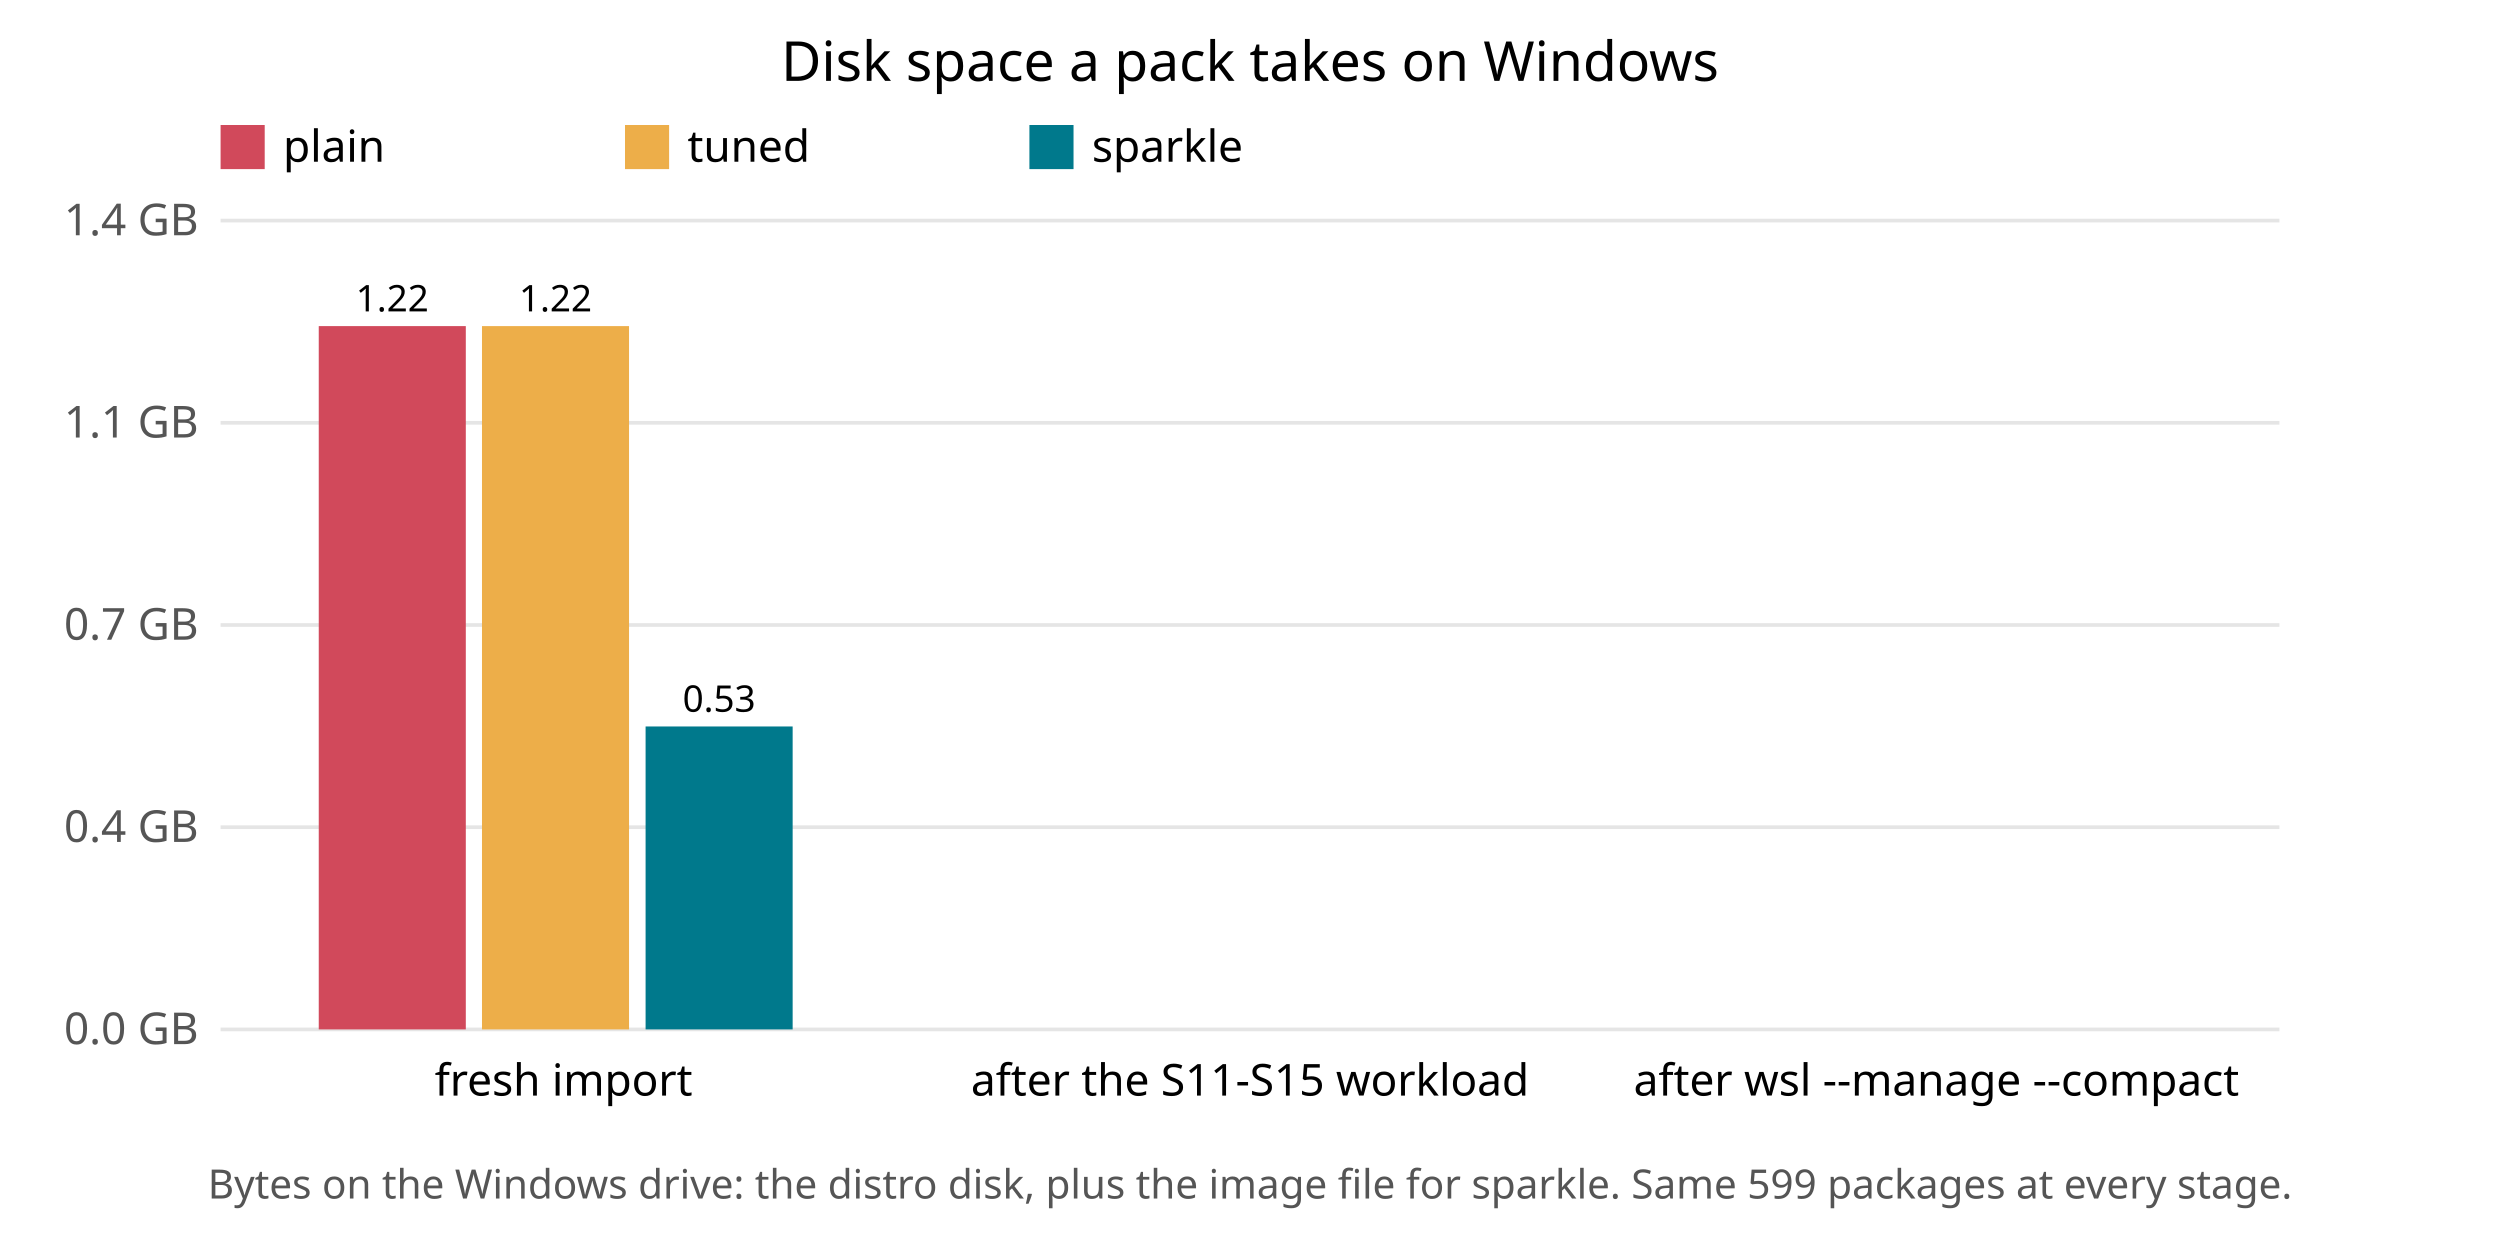
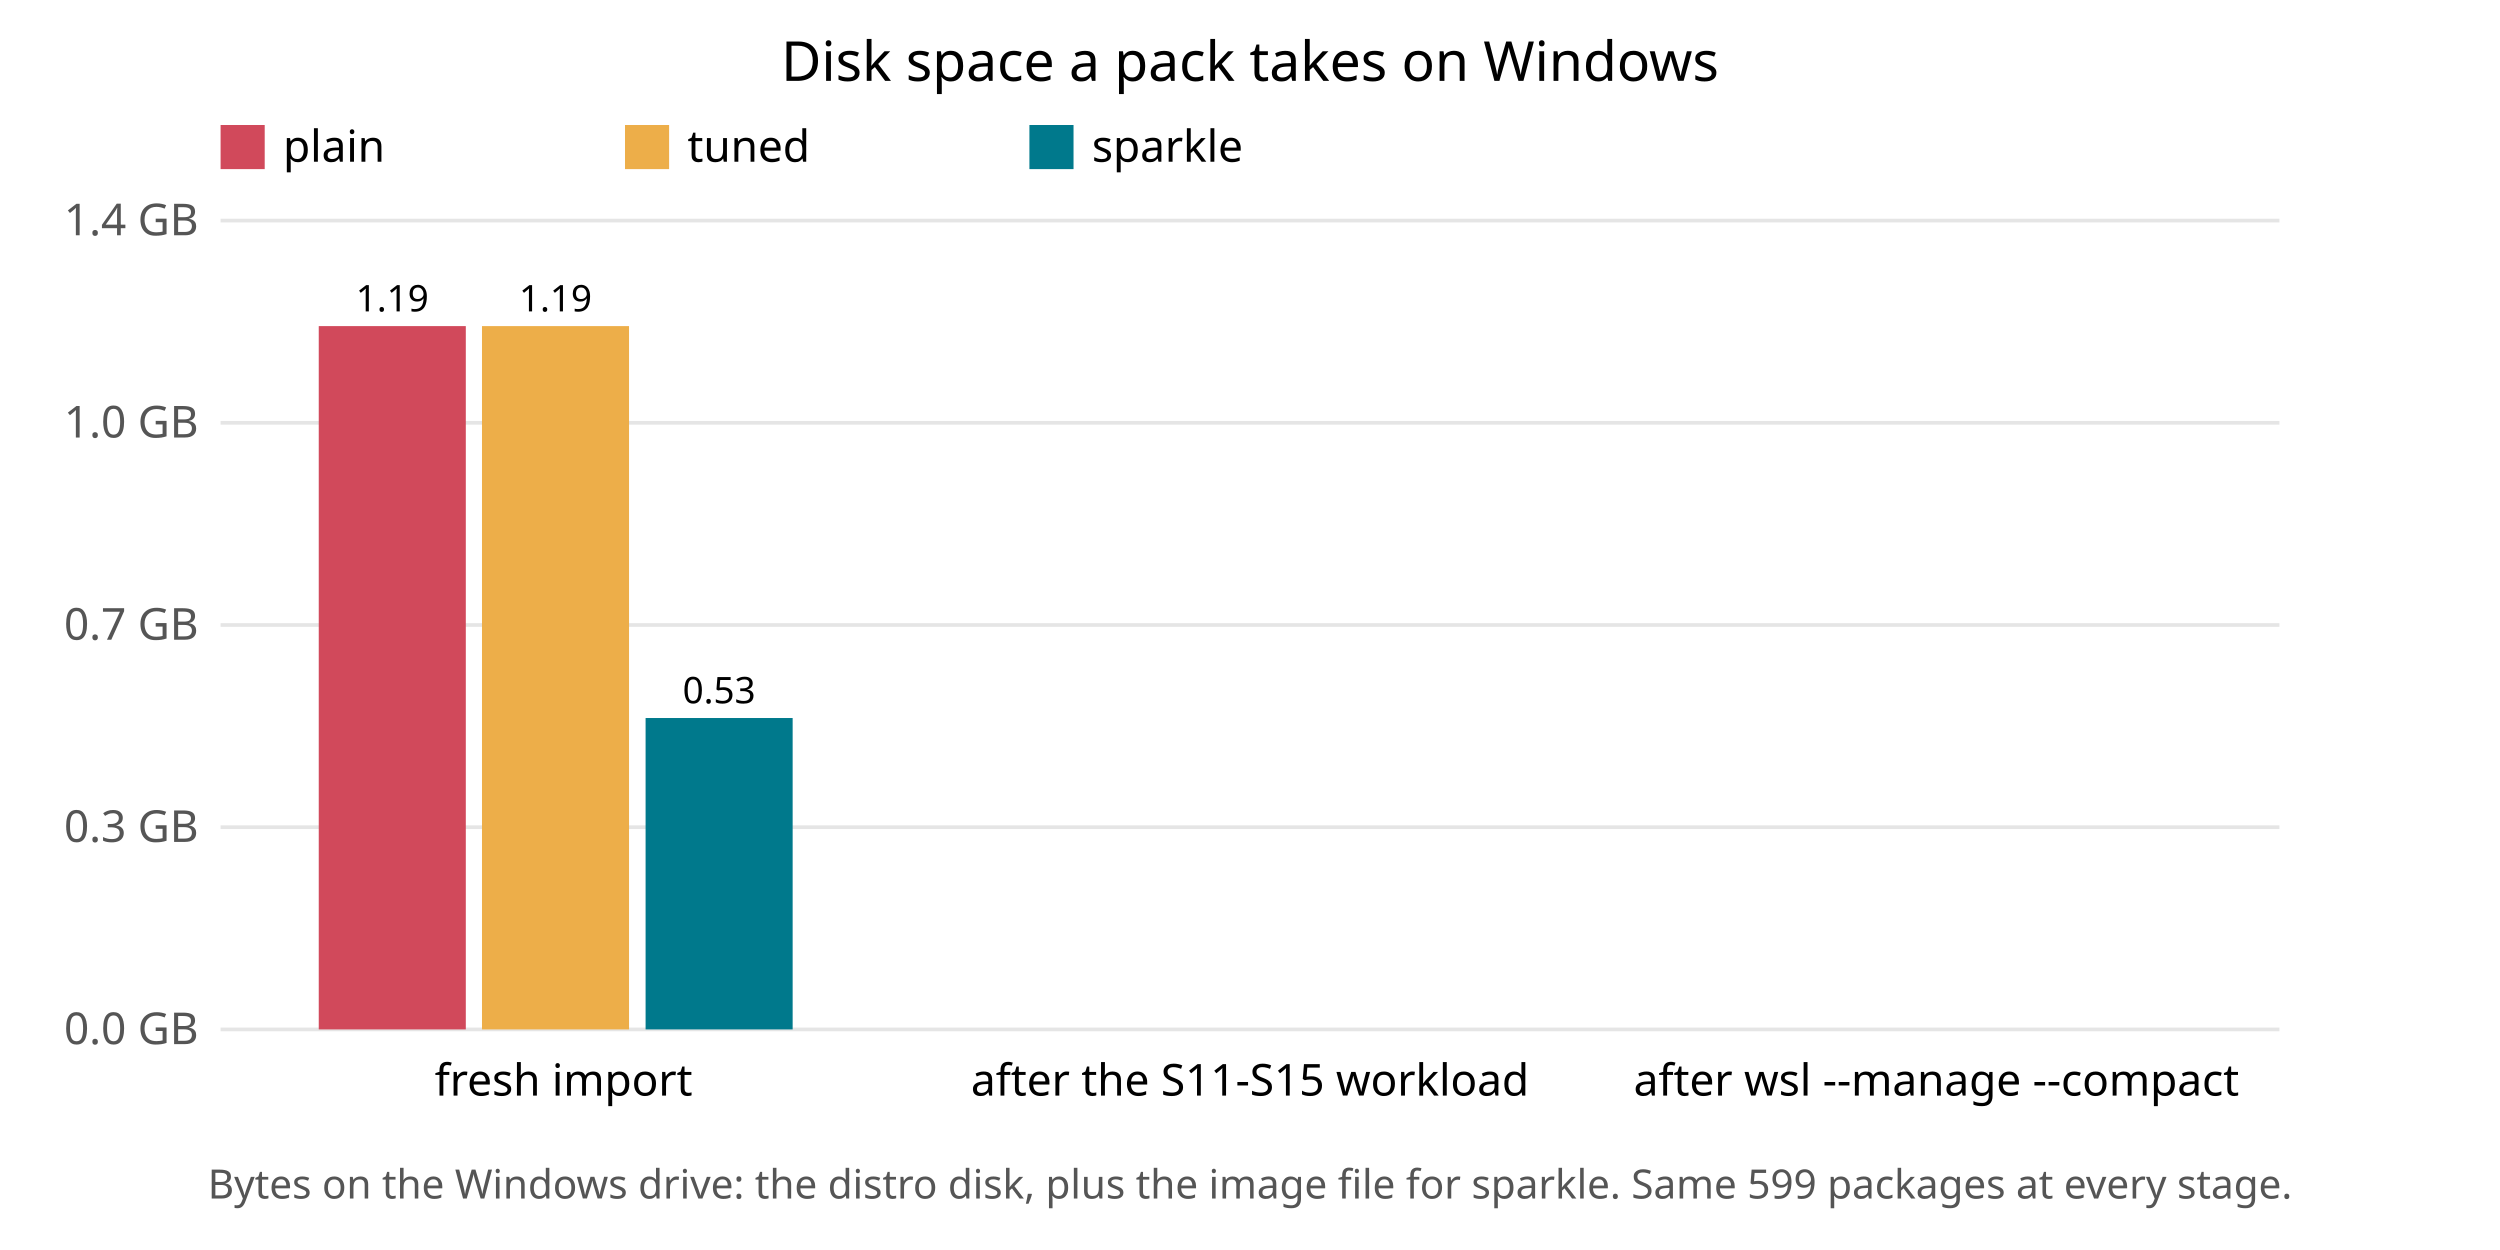
<svg xmlns="http://www.w3.org/2000/svg" viewBox="0 0 680 340" font-family="sans-serif" font-size="12">
  <rect width="680" height="340" fill="#fff" />
  <text x="340.0" y="22" text-anchor="middle" font-size="15">Disk space a pack takes on Windows</text>
  <line x1="60" x2="620" y1="280.0" y2="280.0" stroke="#e5e5e5" />
  <text x="54" y="284.0" text-anchor="end" fill="#555">0.0 GB</text>
  <line x1="60" x2="620" y1="225.0" y2="225.0" stroke="#e5e5e5" />
-   <text x="54" y="229.0" text-anchor="end" fill="#555">0.4 GB</text>
+   <text x="54" y="229.0" text-anchor="end" fill="#555">0.3 GB</text>
  <line x1="60" x2="620" y1="170.0" y2="170.0" stroke="#e5e5e5" />
  <text x="54" y="174.0" text-anchor="end" fill="#555">0.7 GB</text>
  <line x1="60" x2="620" y1="115.0" y2="115.0" stroke="#e5e5e5" />
-   <text x="54" y="119.0" text-anchor="end" fill="#555">1.1 GB</text>
+   <text x="54" y="119.0" text-anchor="end" fill="#555">1.0 GB</text>
  <line x1="60" x2="620" y1="60.0" y2="60.0" stroke="#e5e5e5" />
  <text x="54" y="64.0" text-anchor="end" fill="#555">1.4 GB</text>
  <rect x="86.7" y="88.7" width="40.0" height="191.3" fill="#d1495b" />
-   <text x="106.7" y="84.7" text-anchor="middle" font-size="10">1.22</text>
+   <text x="106.7" y="84.7" text-anchor="middle" font-size="10">1.19</text>
  <rect x="131.1" y="88.7" width="40.0" height="191.3" fill="#edae49" />
-   <text x="151.1" y="84.7" text-anchor="middle" font-size="10">1.22</text>
-   <rect x="175.6" y="197.6" width="40.0" height="82.4" fill="#00798c" />
-   <text x="195.6" y="193.6" text-anchor="middle" font-size="10">0.53</text>
+   <text x="151.1" y="84.7" text-anchor="middle" font-size="10">1.19</text>
+   <rect x="175.6" y="195.3" width="40.0" height="84.7" fill="#00798c" />
+   <text x="195.6" y="191.3" text-anchor="middle" font-size="10">0.53</text>
  <text x="153.3" y="298" text-anchor="middle">fresh import</text>
  <text x="340.0" y="298" text-anchor="middle">after the S11-S15 workload</text>
  <text x="526.7" y="298" text-anchor="middle">after wsl --manage --compact</text>
  <rect x="60" y="34" width="12" height="12" fill="#d1495b" />
  <text x="77" y="44">plain</text>
  <rect x="170" y="34" width="12" height="12" fill="#edae49" />
  <text x="187" y="44">tuned</text>
  <rect x="280" y="34" width="12" height="12" fill="#00798c" />
  <text x="297" y="44">sparkle</text>
  <text x="340.0" y="326" text-anchor="middle" fill="#555" font-size="11">Bytes on the Windows drive: the distro disk, plus the image file for sparkle. Same 599 packages at every stage.</text>
</svg>
